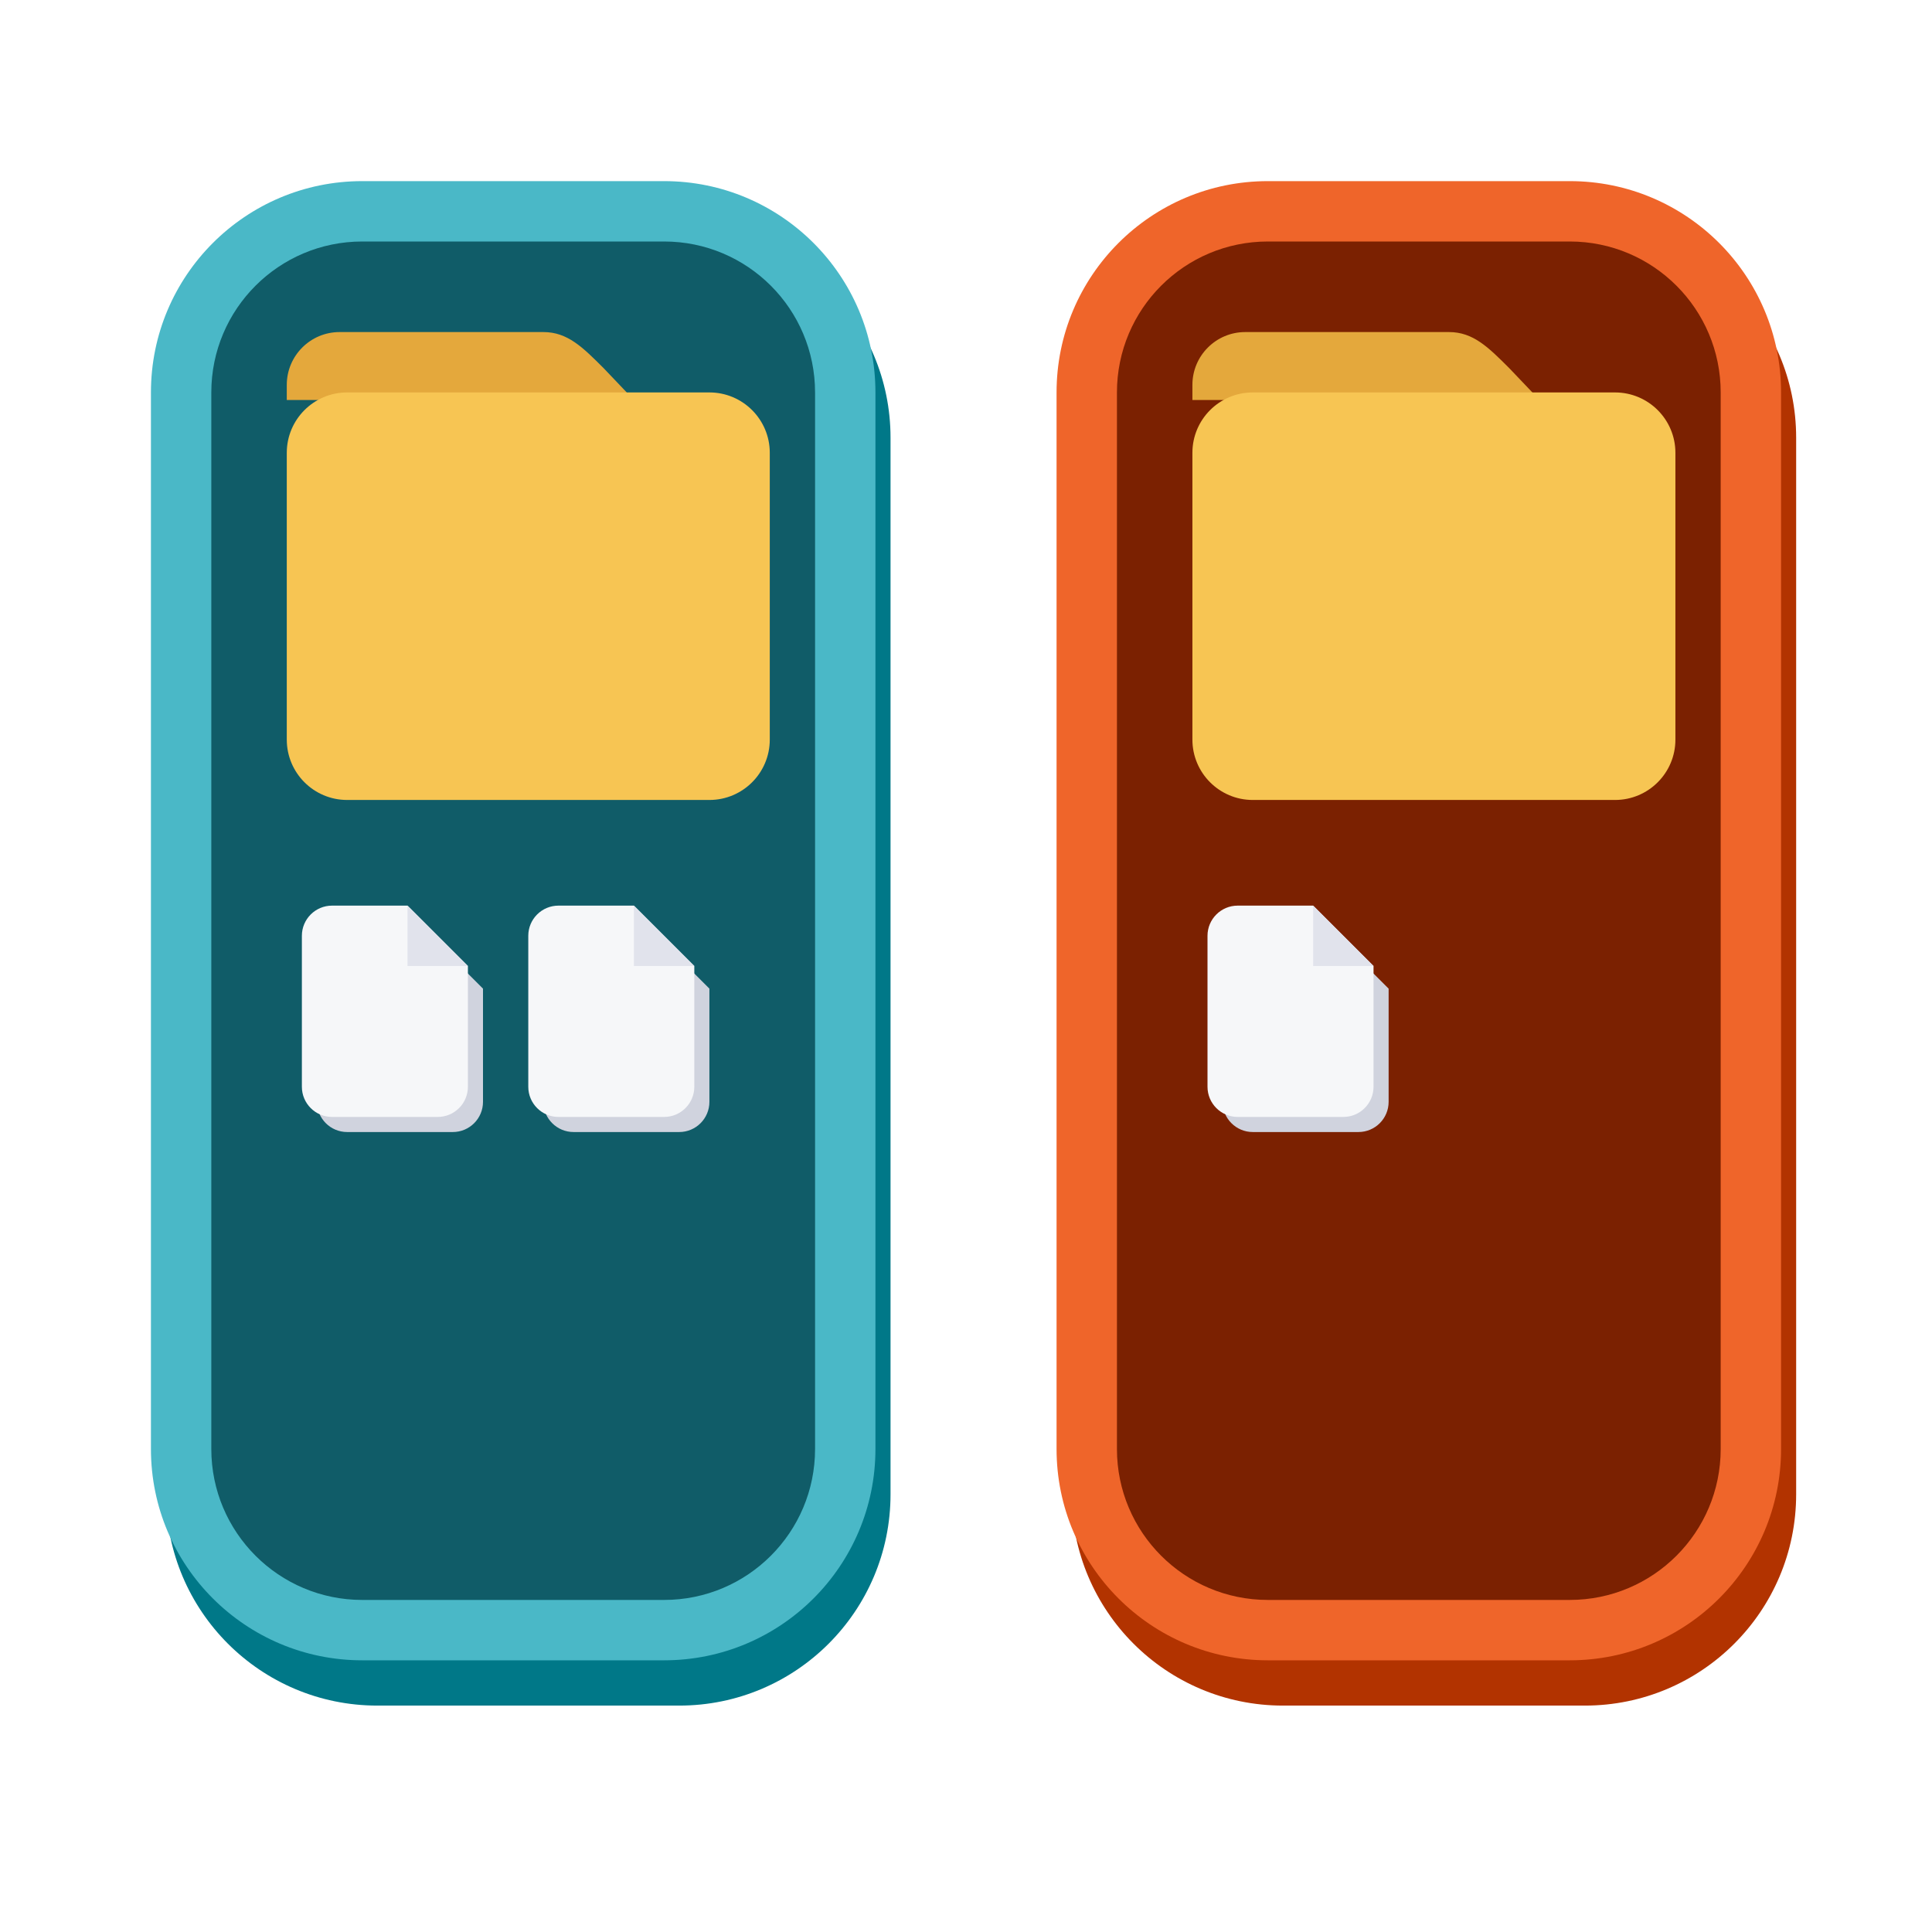
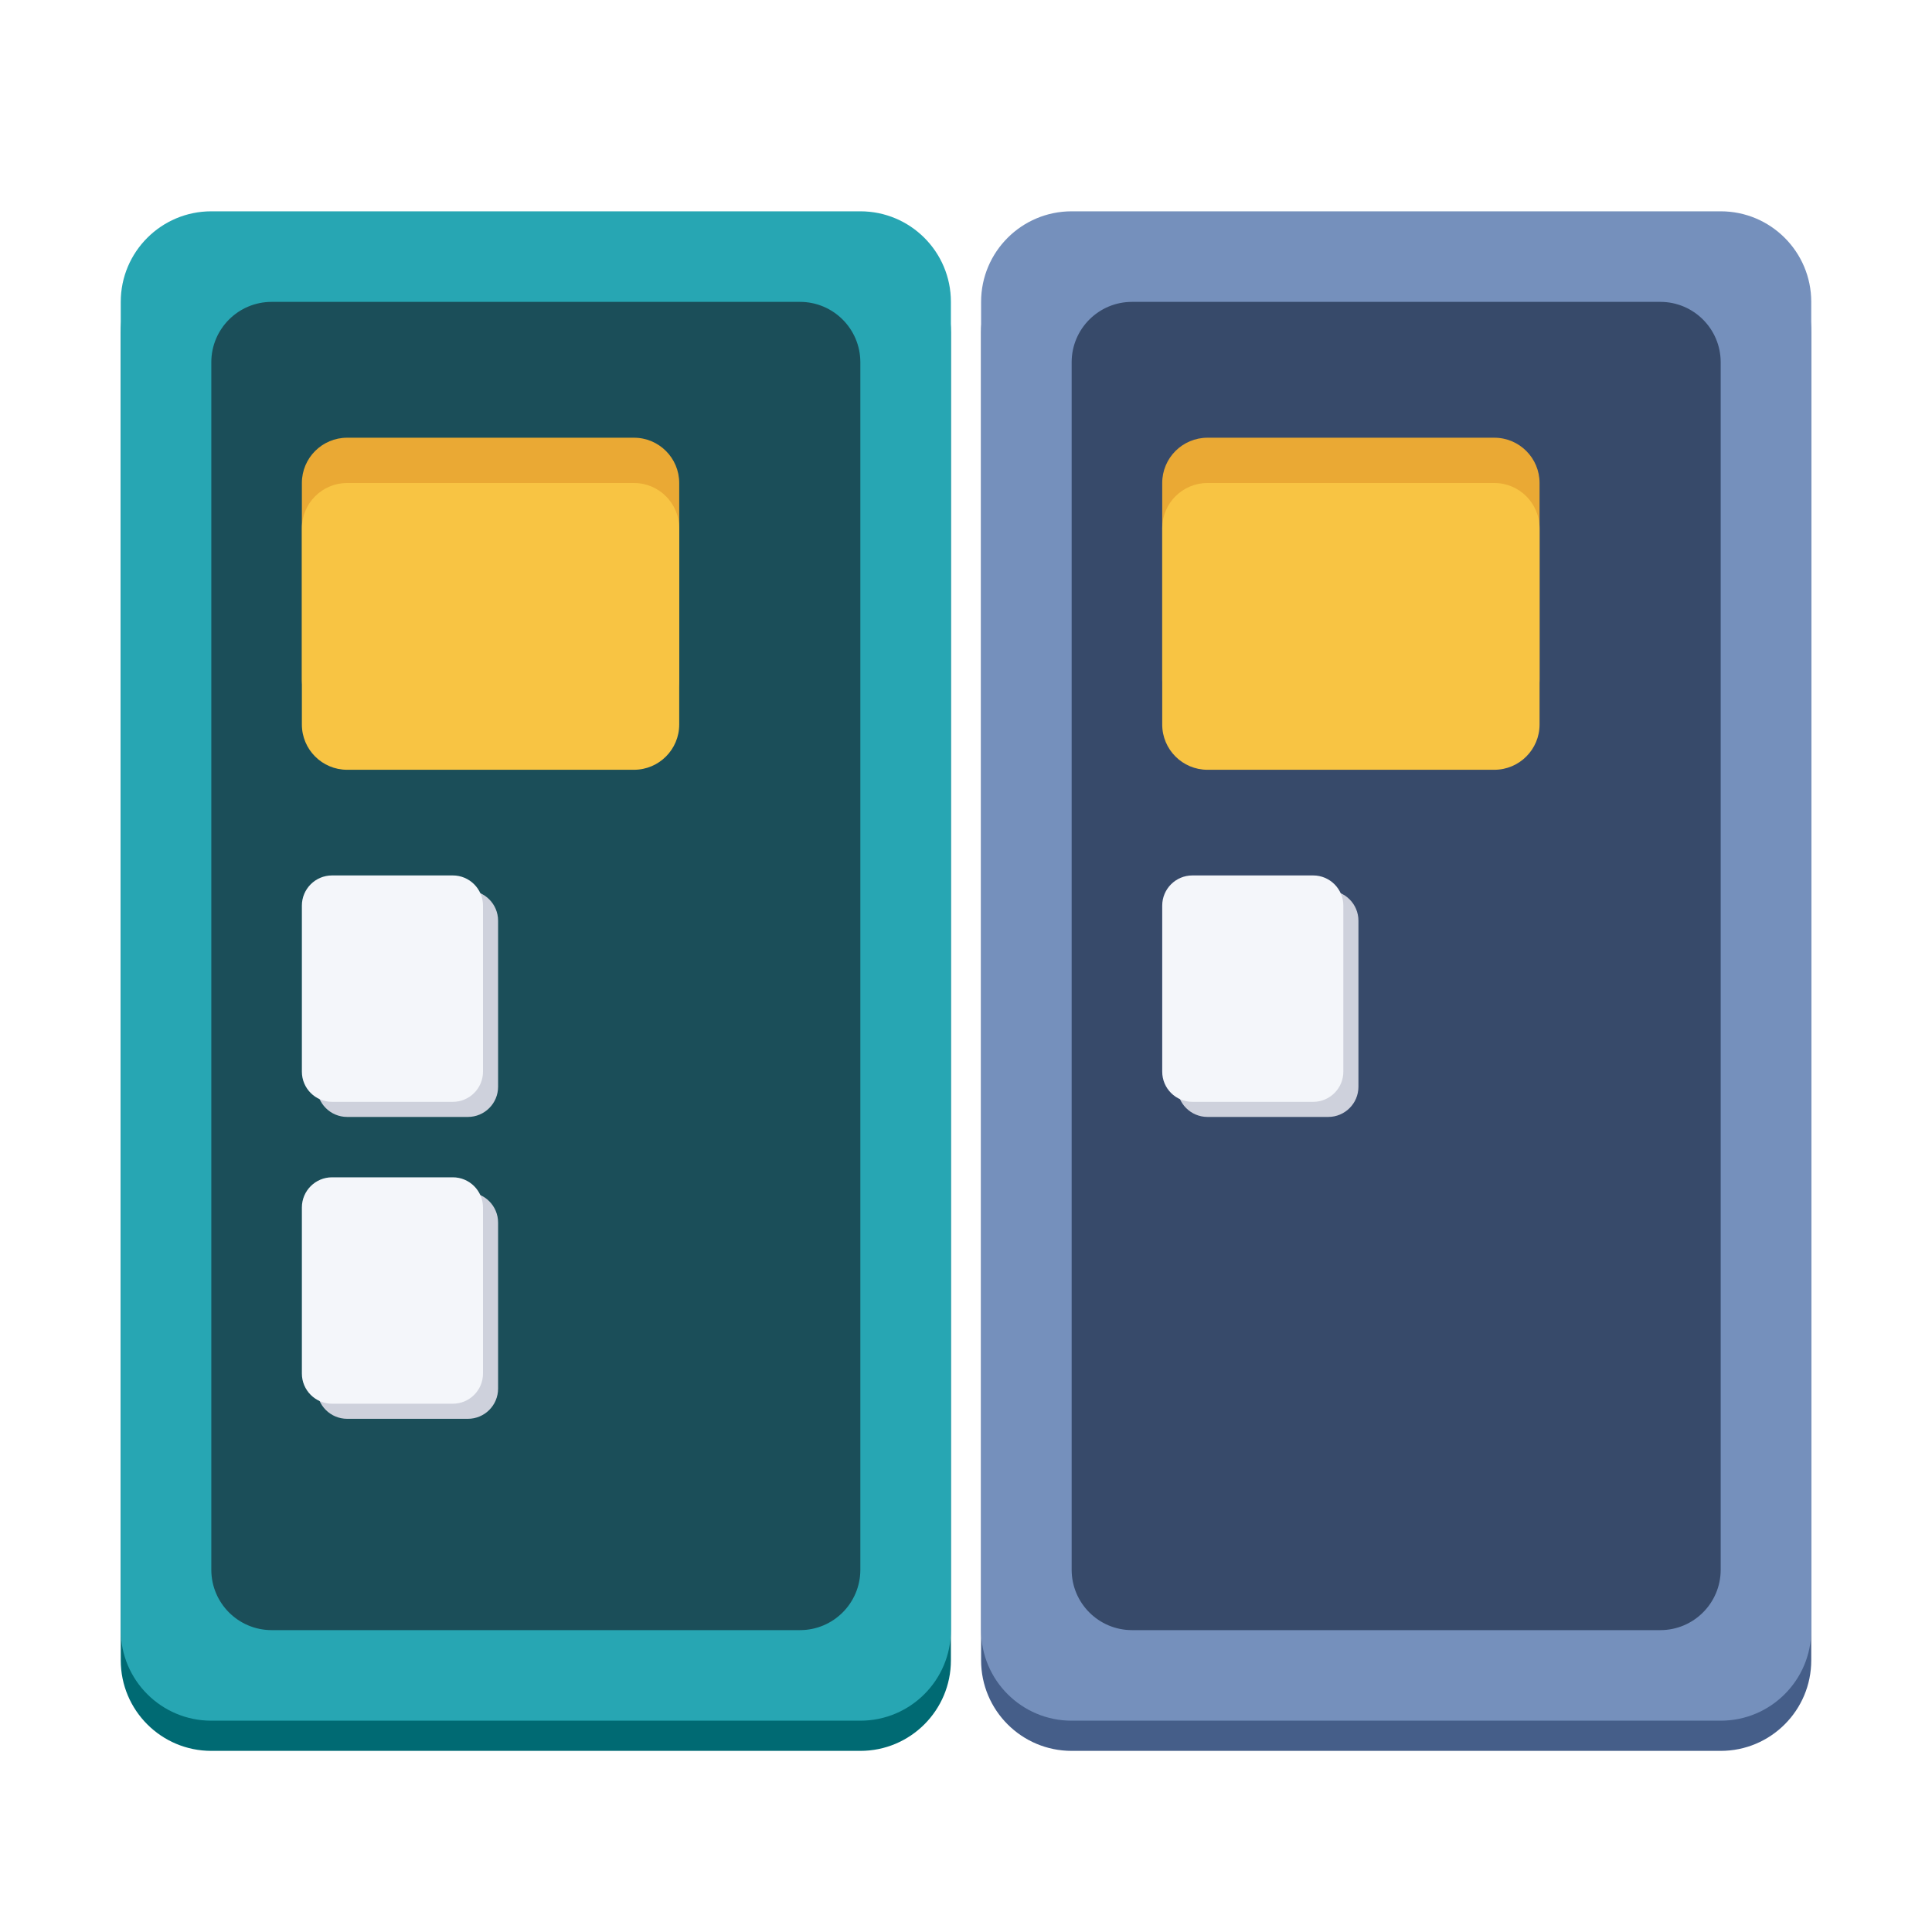
<svg xmlns="http://www.w3.org/2000/svg" width="128" height="128" viewBox="0 0 128 128" fill="none">
  <defs>
    <g id="folder">
-       <path d="M0 4.5v-1A3.5 3.5 0 0 1 3.5 0H17c1.6 0 2.6 1 4 2.4L23 4.5z" fill="#E4A83C" />
-       <rect y="4" width="32" height="27" rx="4" fill="#F7C553" />
+       <rect width="25" height="19" rx="3" fill="#EAA934" />
+       <rect y="3" width="25" height="19" rx="3" fill="#F8C443" />
    </g>
    <g id="file">
-       <path d="M3 1h4.5l4.5 4.5V13a2 2 0 0 1-2 2H3a2 2 0 0 1-2-2V3a2 2 0 0 1 2-2z" fill="#D0D3DE" />
-       <path d="M2 0h5l4 4v8a2 2 0 0 1-2 2H2a2 2 0 0 1-2-2V2a2 2 0 0 1 2-2z" fill="#F6F7F9" />
-       <path d="M7 0v4h4z" fill="#E1E3EC" />
+       <rect x="1" y="1" width="12" height="15" rx="2" fill="#CED1DC" />
+       <rect width="12" height="15" rx="2" fill="#F4F6FA" />
    </g>
  </defs>
-   <rect x="11" y="15" width="48" height="98" rx="14" fill="#007888" />
-   <rect x="10" y="12" width="48" height="98" rx="14" fill="#4AB8C7" />
-   <rect x="14" y="16" width="40" height="90" rx="10" fill="#105C68" />
-   <use href="#folder" x="19" y="22" />
-   <use href="#file" x="20" y="60" />
-   <use href="#file" x="35" y="60" />
-   <rect x="71" y="15" width="48" height="98" rx="14" fill="#B23300" />
-   <rect x="70" y="12" width="48" height="98" rx="14" fill="#EF652A" />
-   <rect x="74" y="16" width="40" height="90" rx="10" fill="#7B2101" />
-   <use href="#folder" x="79" y="22" />
-   <use href="#file" x="80" y="60" />
+   <rect x="8" y="16" width="55" height="100" rx="6" fill="#006A73" />
+   <rect x="8" y="14" width="55" height="100" rx="6" fill="#27A6B3" />
+   <rect x="14" y="20" width="43" height="88" rx="4" fill="#1B4E59" />
+   <use href="#folder" x="20" y="29" />
+   <use href="#file" x="20" y="58" />
+   <use href="#file" x="20" y="78" />
+   <rect x="65" y="16" width="55" height="100" rx="6" fill="#455E89" />
+   <rect x="65" y="14" width="55" height="100" rx="6" fill="#7590BC" />
+   <rect x="71" y="20" width="43" height="88" rx="4" fill="#374A6A" />
+   <use href="#folder" x="77" y="29" />
+   <use href="#file" x="77" y="58" />
</svg>
